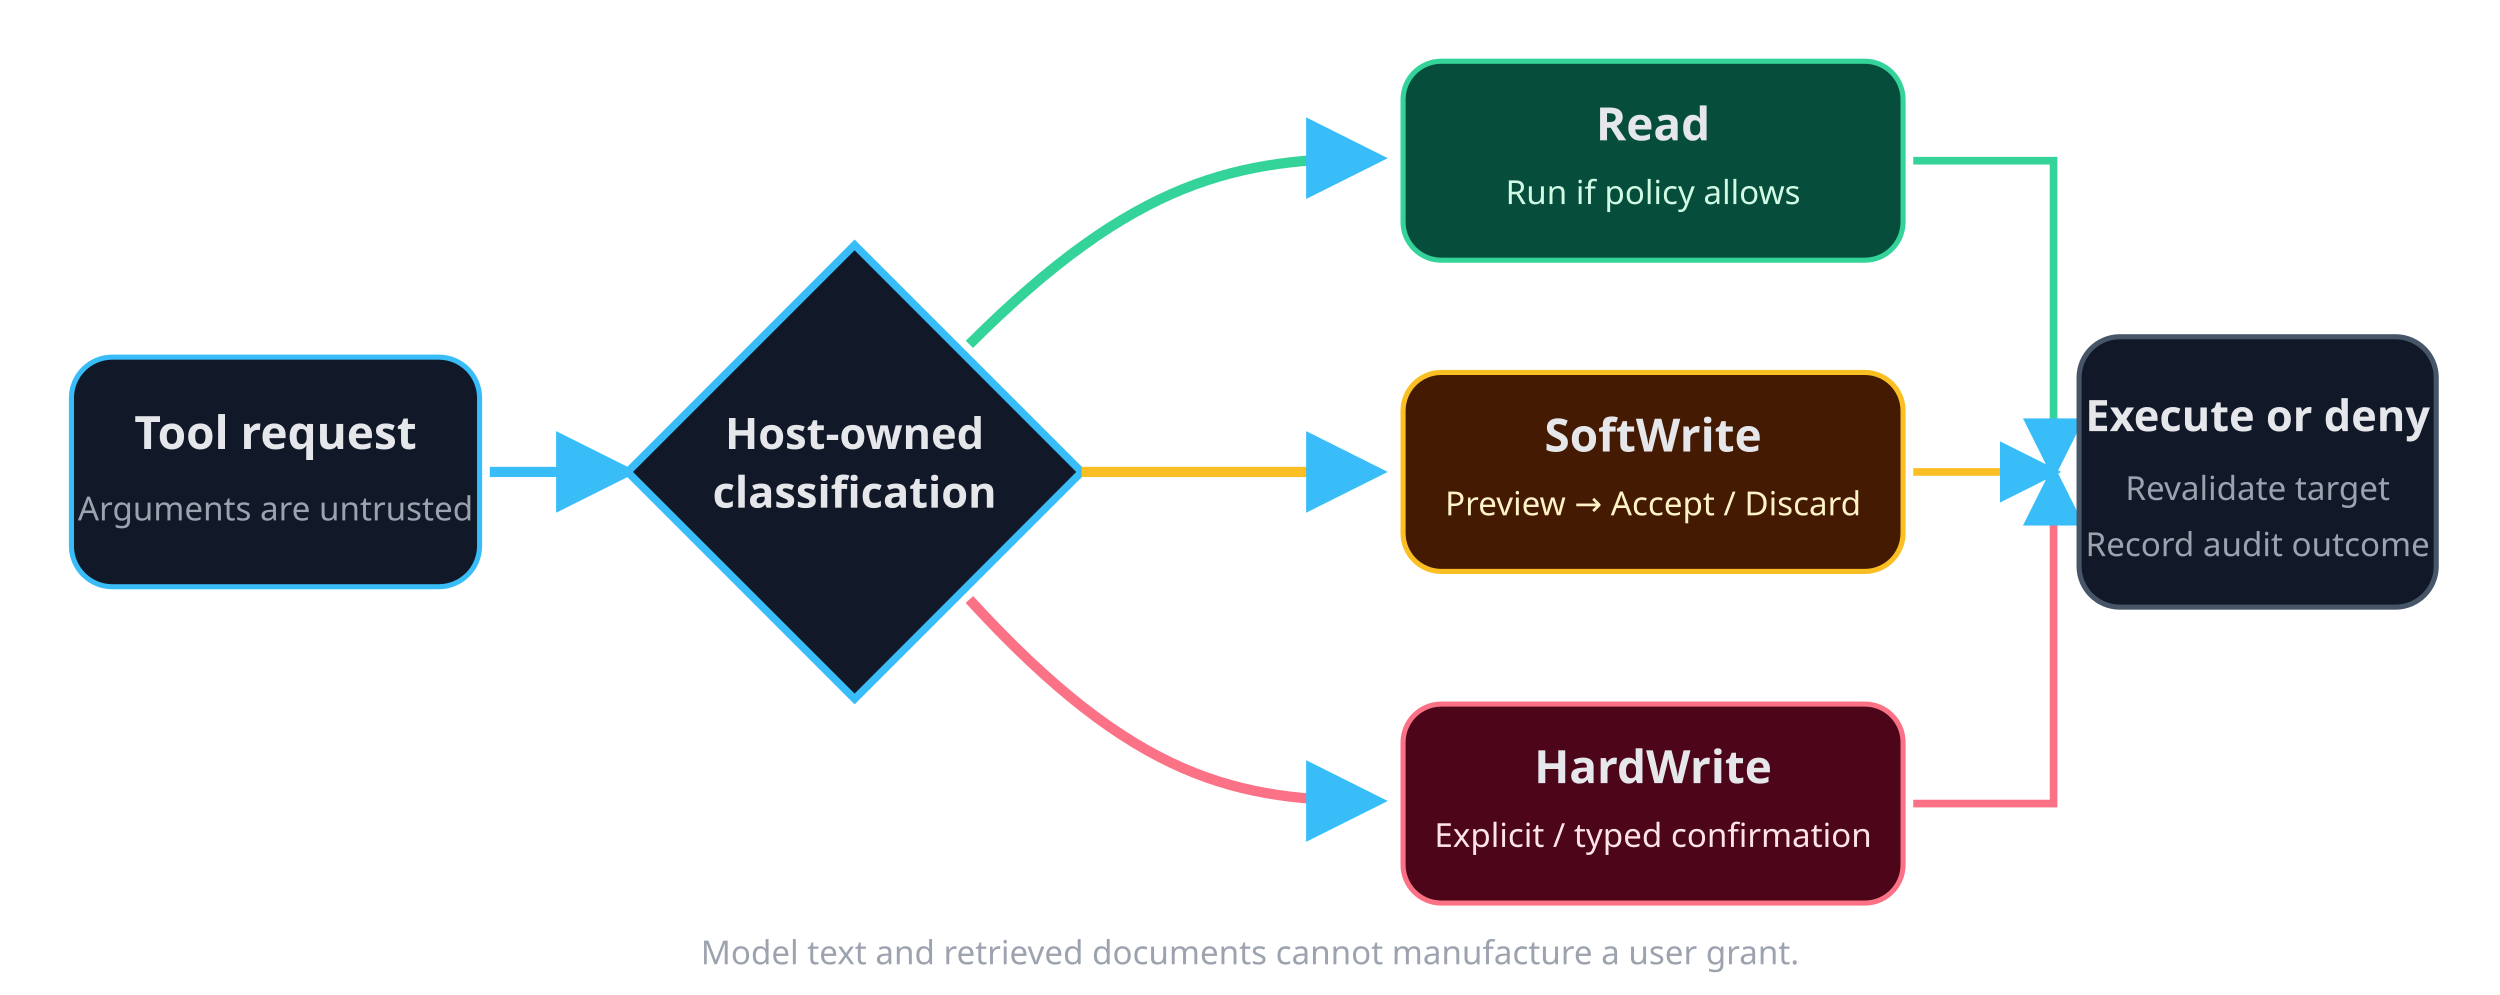
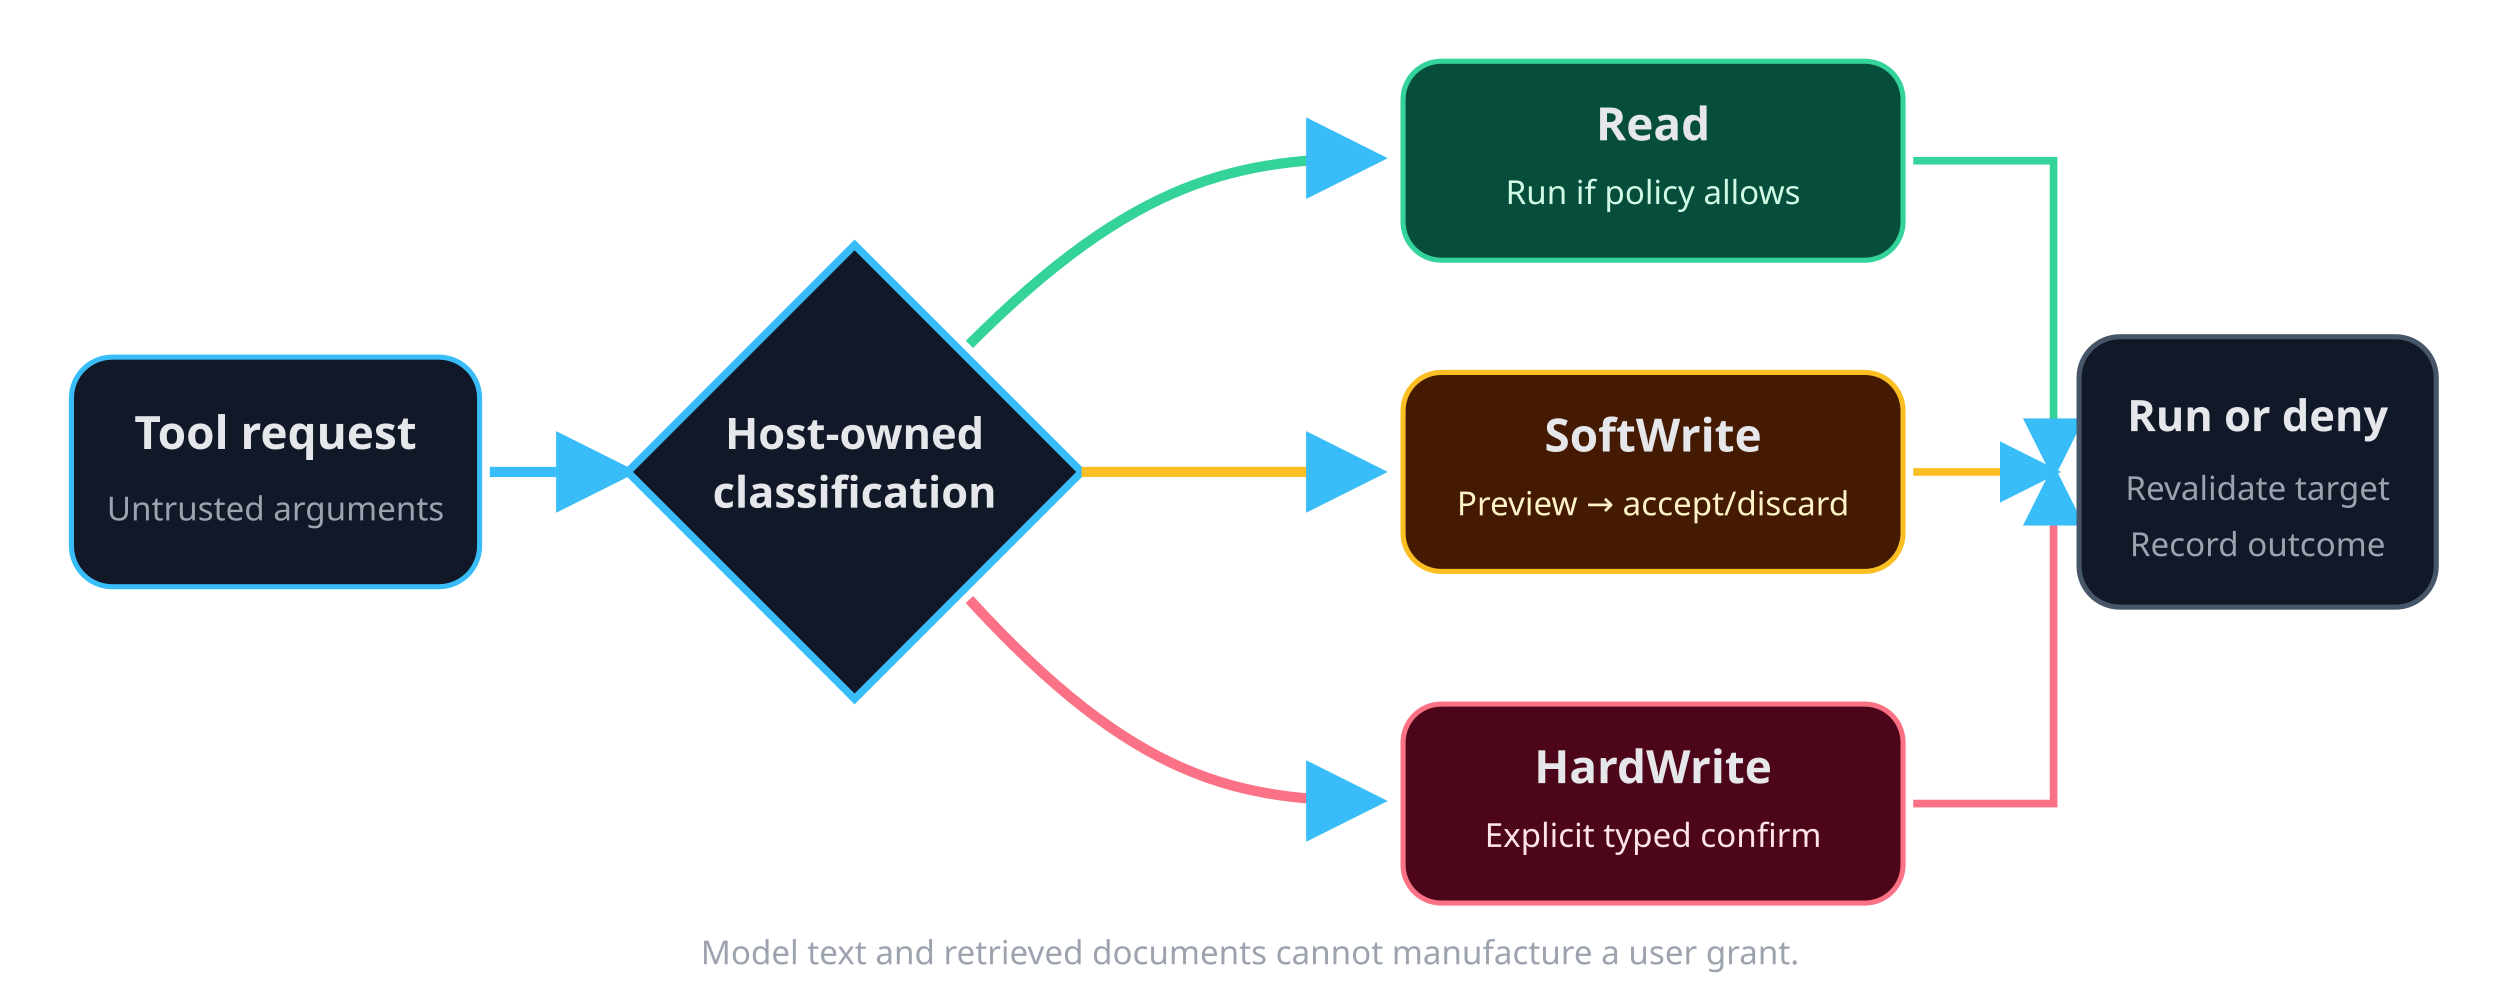
<svg xmlns="http://www.w3.org/2000/svg" viewBox="0 0 980 390" role="img" aria-labelledby="title desc">
  <defs>
    <marker id="arrow" markerWidth="8" markerHeight="8" refX="7" refY="4" orient="auto">
      <path d="M0 0 8 4 0 8Z" fill="#38bdf8" />
    </marker>
  </defs>
  <rect x="28" y="140" width="160" height="90" rx="16" fill="#111827" stroke="#38bdf8" stroke-width="2" />
  <text x="108" y="176" text-anchor="middle" fill="#e5e7eb" font-family="system-ui, sans-serif" font-size="18" font-weight="700">Tool request</text>
-   <text x="108" y="204" text-anchor="middle" fill="#9ca3af" font-family="system-ui, sans-serif" font-size="13">Arguments are untrusted</text>
+   <text x="108" y="204" text-anchor="middle" fill="#9ca3af" font-family="system-ui, sans-serif" font-size="13">Untrusted arguments</text>
  <path d="M192 185H246" stroke="#38bdf8" stroke-width="4" marker-end="url(#arrow)" />
  <polygon points="335,96 424,185 335,274 246,185" fill="#111827" stroke="#38bdf8" stroke-width="3" />
  <text x="335" y="176" text-anchor="middle" fill="#e5e7eb" font-family="system-ui, sans-serif" font-size="17" font-weight="700">Host-owned</text>
  <text x="335" y="199" text-anchor="middle" fill="#e5e7eb" font-family="system-ui, sans-serif" font-size="17" font-weight="700">classification</text>
  <path d="M380 135C445 70 485 62 540 62" fill="none" stroke="#34d399" stroke-width="4" marker-end="url(#arrow)" />
  <path d="M424 185H540" fill="none" stroke="#fbbf24" stroke-width="4" marker-end="url(#arrow)" />
  <path d="M380 235C445 306 485 314 540 314" fill="none" stroke="#fb7185" stroke-width="4" marker-end="url(#arrow)" />
  <rect x="550" y="24" width="196" height="78" rx="15" fill="#064e3b" stroke="#34d399" stroke-width="2" />
  <text x="648" y="55" text-anchor="middle" fill="#e5e7eb" font-family="system-ui, sans-serif" font-size="18" font-weight="700">Read</text>
  <text x="648" y="80" text-anchor="middle" fill="#d1fae5" font-family="system-ui, sans-serif" font-size="13">Run if policy allows</text>
  <rect x="550" y="146" width="196" height="78" rx="15" fill="#451a03" stroke="#fbbf24" stroke-width="2" />
  <text x="648" y="177" text-anchor="middle" fill="#e5e7eb" font-family="system-ui, sans-serif" font-size="18" font-weight="700">SoftWrite</text>
-   <text x="648" y="202" text-anchor="middle" fill="#fef3c7" font-family="system-ui, sans-serif" font-size="13">Preview → Accept / Discard</text>
+   <text x="648" y="202" text-anchor="middle" fill="#fef3c7" font-family="system-ui, sans-serif" font-size="13">Preview → accept/discard</text>
  <rect x="550" y="276" width="196" height="78" rx="15" fill="#4c0519" stroke="#fb7185" stroke-width="2" />
  <text x="648" y="307" text-anchor="middle" fill="#e5e7eb" font-family="system-ui, sans-serif" font-size="18" font-weight="700">HardWrite</text>
-   <text x="648" y="332" text-anchor="middle" fill="#ffe4e6" font-family="system-ui, sans-serif" font-size="13">Explicit / typed confirmation</text>
+   <text x="648" y="332" text-anchor="middle" fill="#ffe4e6" font-family="system-ui, sans-serif" font-size="13">Explicit typed confirm</text>
  <path d="M750 63H805V185" fill="none" stroke="#34d399" stroke-width="3" marker-end="url(#arrow)" />
  <path d="M750 185H805" fill="none" stroke="#fbbf24" stroke-width="3" marker-end="url(#arrow)" />
  <path d="M750 315H805V185" fill="none" stroke="#fb7185" stroke-width="3" marker-end="url(#arrow)" />
  <rect x="815" y="132" width="140" height="106" rx="16" fill="#111827" stroke="#475569" stroke-width="2" />
-   <text x="885" y="169" text-anchor="middle" fill="#e5e7eb" font-family="system-ui, sans-serif" font-size="17" font-weight="700">Execute or deny</text>
+   <text x="885" y="169" text-anchor="middle" fill="#e5e7eb" font-family="system-ui, sans-serif" font-size="17" font-weight="700">Run or deny</text>
  <text x="885" y="196" text-anchor="middle" fill="#9ca3af" font-family="system-ui, sans-serif" font-size="13">Revalidate target</text>
-   <text x="885" y="218" text-anchor="middle" fill="#9ca3af" font-family="system-ui, sans-serif" font-size="13">Record audit outcome</text>
+   <text x="885" y="218" text-anchor="middle" fill="#9ca3af" font-family="system-ui, sans-serif" font-size="13">Record outcome</text>
  <text x="490" y="378" text-anchor="middle" fill="#9ca3af" font-family="system-ui, sans-serif" font-size="13">Model text and retrieved documents cannot manufacture a user grant.</text>
</svg>
